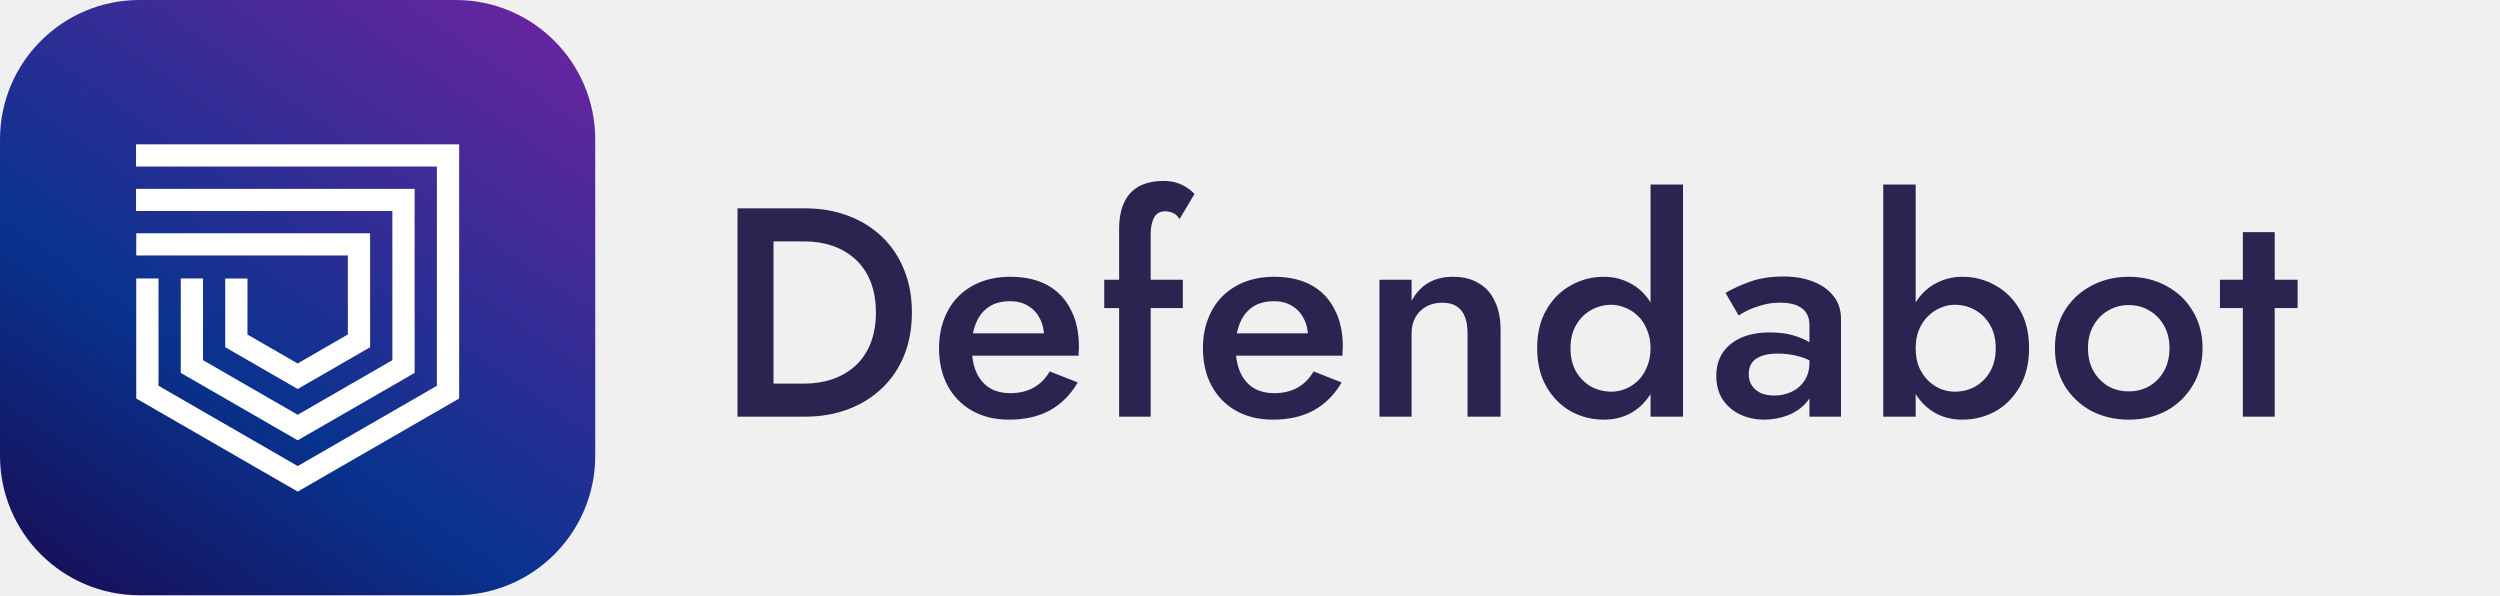
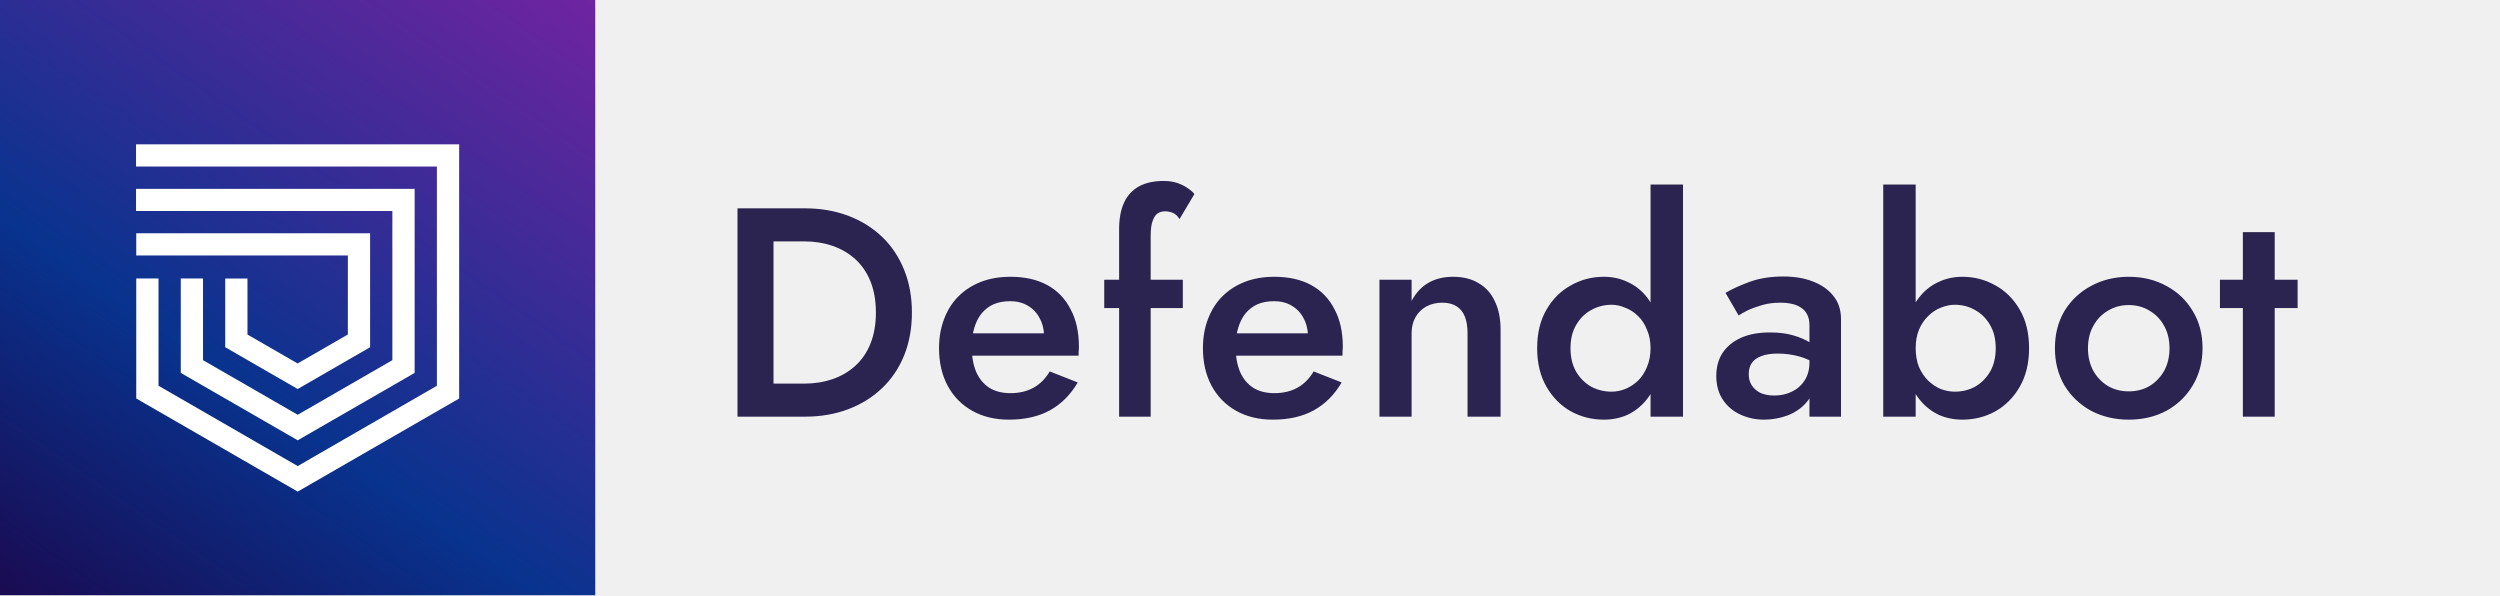
<svg xmlns="http://www.w3.org/2000/svg" width="168" height="40" viewBox="0 0 168 40" fill="none">
+   <rect width="40" height="40" fill="url(#paint0_linear)" />
+   <g clip-path="url(#clip0)">
+     <path fill-rule="evenodd" clip-rule="evenodd" d="M9.141 11.191H29.359V25.924L20.006 31.319L10.652 25.923V18.714H9.156V26.779L20.006 33.035L30.855 26.779V9.698H9.141V11.191ZM9.141 14.18H26.367V24.203L20.006 27.872L13.643 24.203V18.714H12.148V25.059L20.006 29.588L27.863 25.059V12.69H9.141V14.18ZM9.156 17.168H23.376V22.477L20.001 24.425L16.63 22.482V18.718H15.135V23.333L20.006 26.141L24.871 23.333V15.674H9.156V17.168Z" fill="white" />
+   </g>
  <path d="M49.56 14V28H51.98V14H49.56ZM54.08 28C55.147 28 56.12 27.833 57 27.5C57.88 27.167 58.64 26.693 59.28 26.08C59.92 25.467 60.413 24.733 60.76 23.88C61.107 23.013 61.28 22.053 61.28 21C61.28 19.947 61.107 18.993 60.76 18.14C60.413 17.273 59.92 16.533 59.28 15.92C58.64 15.307 57.88 14.833 57 14.5C56.12 14.167 55.147 14 54.08 14H51.02V16.22H54.02C54.713 16.22 55.353 16.32 55.94 16.52C56.527 16.72 57.04 17.02 57.48 17.42C57.92 17.82 58.26 18.32 58.5 18.92C58.74 19.52 58.86 20.213 58.86 21C58.86 21.787 58.74 22.48 58.5 23.08C58.26 23.68 57.92 24.18 57.48 24.58C57.04 24.98 56.527 25.28 55.94 25.48C55.353 25.68 54.713 25.78 54.02 25.78H51.02V28H54.08ZM67.803 28.2C68.87 28.2 69.783 27.993 70.543 27.58C71.317 27.153 71.943 26.527 72.423 25.7L70.543 24.96C70.25 25.453 69.883 25.82 69.443 26.06C69.003 26.3 68.49 26.42 67.903 26.42C67.343 26.42 66.87 26.3 66.483 26.06C66.097 25.807 65.803 25.453 65.603 25C65.403 24.533 65.303 23.973 65.303 23.32C65.303 22.813 65.363 22.373 65.483 22C65.603 21.613 65.77 21.293 65.983 21.04C66.21 20.773 66.477 20.573 66.783 20.44C67.103 20.307 67.47 20.24 67.883 20.24C68.337 20.24 68.73 20.34 69.063 20.54C69.41 20.74 69.677 21.02 69.863 21.38C70.063 21.74 70.163 22.167 70.163 22.66C70.163 22.753 70.137 22.867 70.083 23C70.043 23.133 69.997 23.24 69.943 23.32L70.623 22.4H64.383V23.9H72.483C72.483 23.847 72.483 23.767 72.483 23.66C72.497 23.54 72.503 23.42 72.503 23.3C72.503 22.313 72.317 21.473 71.943 20.78C71.583 20.073 71.063 19.533 70.383 19.16C69.703 18.787 68.877 18.6 67.903 18.6C67.17 18.6 66.51 18.713 65.923 18.94C65.337 19.167 64.83 19.493 64.403 19.92C63.99 20.333 63.67 20.84 63.443 21.44C63.217 22.027 63.103 22.68 63.103 23.4C63.103 24.36 63.297 25.2 63.683 25.92C64.07 26.64 64.617 27.2 65.323 27.6C66.03 28 66.857 28.2 67.803 28.2ZM74.205 18.8V20.7H79.485V18.8H74.205ZM79.265 14.72L80.265 13.04C80.159 12.907 80.005 12.773 79.805 12.64C79.618 12.507 79.392 12.393 79.125 12.3C78.859 12.207 78.545 12.16 78.185 12.16C77.545 12.16 76.999 12.28 76.545 12.52C76.105 12.76 75.772 13.12 75.545 13.6C75.319 14.08 75.205 14.68 75.205 15.4V28H77.325V15.82C77.325 15.433 77.365 15.12 77.445 14.88C77.525 14.64 77.632 14.467 77.765 14.36C77.912 14.253 78.085 14.2 78.285 14.2C78.459 14.2 78.632 14.233 78.805 14.3C78.978 14.367 79.132 14.507 79.265 14.72ZM85.537 28.2C86.604 28.2 87.517 27.993 88.277 27.58C89.05 27.153 89.677 26.527 90.157 25.7L88.277 24.96C87.984 25.453 87.617 25.82 87.177 26.06C86.737 26.3 86.224 26.42 85.637 26.42C85.077 26.42 84.604 26.3 84.217 26.06C83.83 25.807 83.537 25.453 83.337 25C83.137 24.533 83.037 23.973 83.037 23.32C83.037 22.813 83.097 22.373 83.217 22C83.337 21.613 83.504 21.293 83.717 21.04C83.944 20.773 84.21 20.573 84.517 20.44C84.837 20.307 85.204 20.24 85.617 20.24C86.07 20.24 86.464 20.34 86.797 20.54C87.144 20.74 87.41 21.02 87.597 21.38C87.797 21.74 87.897 22.167 87.897 22.66C87.897 22.753 87.87 22.867 87.817 23C87.777 23.133 87.73 23.24 87.677 23.32L88.357 22.4H82.117V23.9H90.217C90.217 23.847 90.217 23.767 90.217 23.66C90.23 23.54 90.237 23.42 90.237 23.3C90.237 22.313 90.05 21.473 89.677 20.78C89.317 20.073 88.797 19.533 88.117 19.16C87.437 18.787 86.61 18.6 85.637 18.6C84.904 18.6 84.244 18.713 83.657 18.94C83.07 19.167 82.564 19.493 82.137 19.92C81.724 20.333 81.404 20.84 81.177 21.44C80.95 22.027 80.837 22.68 80.837 23.4C80.837 24.36 81.03 25.2 81.417 25.92C81.804 26.64 82.35 27.2 83.057 27.6C83.764 28 84.59 28.2 85.537 28.2ZM98.619 22.4V28H100.839V22.16C100.839 21.413 100.712 20.78 100.459 20.26C100.219 19.727 99.859 19.32 99.379 19.04C98.912 18.747 98.332 18.6 97.639 18.6C97.012 18.6 96.465 18.733 95.999 19C95.532 19.267 95.152 19.673 94.859 20.22V18.8H92.699V28H94.859V22.4C94.859 21.987 94.945 21.627 95.119 21.32C95.292 21.013 95.532 20.773 95.839 20.6C96.159 20.427 96.519 20.34 96.919 20.34C97.305 20.34 97.625 20.42 97.879 20.58C98.132 20.74 98.319 20.973 98.439 21.28C98.559 21.573 98.619 21.947 98.619 22.4ZM110.917 12.4V28H113.097V12.4H110.917ZM103.297 23.4C103.297 24.4 103.504 25.26 103.917 25.98C104.331 26.7 104.877 27.253 105.557 27.64C106.237 28.013 106.977 28.2 107.777 28.2C108.351 28.2 108.877 28.093 109.357 27.88C109.837 27.653 110.251 27.333 110.597 26.92C110.944 26.507 111.211 26.007 111.397 25.42C111.597 24.82 111.697 24.147 111.697 23.4C111.697 22.653 111.597 21.987 111.397 21.4C111.211 20.8 110.944 20.293 110.597 19.88C110.251 19.467 109.837 19.153 109.357 18.94C108.877 18.713 108.351 18.6 107.777 18.6C106.977 18.6 106.237 18.793 105.557 19.18C104.877 19.553 104.331 20.1 103.917 20.82C103.504 21.527 103.297 22.387 103.297 23.4ZM105.537 23.4C105.537 22.787 105.664 22.267 105.917 21.84C106.171 21.4 106.504 21.067 106.917 20.84C107.344 20.6 107.804 20.48 108.297 20.48C108.604 20.48 108.911 20.547 109.217 20.68C109.537 20.8 109.824 20.987 110.077 21.24C110.331 21.48 110.531 21.787 110.677 22.16C110.837 22.52 110.917 22.933 110.917 23.4C110.917 23.867 110.837 24.287 110.677 24.66C110.531 25.02 110.331 25.327 110.077 25.58C109.824 25.82 109.537 26.007 109.217 26.14C108.911 26.26 108.604 26.32 108.297 26.32C107.804 26.32 107.344 26.207 106.917 25.98C106.504 25.74 106.171 25.407 105.917 24.98C105.664 24.54 105.537 24.013 105.537 23.4ZM117.515 25.14C117.515 24.847 117.582 24.6 117.715 24.4C117.848 24.2 118.055 24.047 118.335 23.94C118.628 23.82 119.002 23.76 119.455 23.76C119.975 23.76 120.468 23.827 120.935 23.96C121.402 24.093 121.842 24.307 122.255 24.6V23.5C122.135 23.353 121.928 23.193 121.635 23.02C121.342 22.833 120.968 22.673 120.515 22.54C120.075 22.407 119.548 22.34 118.935 22.34C118.175 22.34 117.528 22.46 116.995 22.7C116.462 22.94 116.048 23.28 115.755 23.72C115.475 24.147 115.335 24.66 115.335 25.26C115.335 25.887 115.482 26.42 115.775 26.86C116.068 27.3 116.462 27.633 116.955 27.86C117.448 28.087 117.982 28.2 118.555 28.2C119.088 28.2 119.608 28.107 120.115 27.92C120.635 27.72 121.062 27.427 121.395 27.04C121.742 26.64 121.915 26.147 121.915 25.56L121.595 24.36C121.595 24.827 121.488 25.227 121.275 25.56C121.062 25.893 120.775 26.147 120.415 26.32C120.055 26.493 119.662 26.58 119.235 26.58C118.902 26.58 118.602 26.527 118.335 26.42C118.082 26.3 117.882 26.133 117.735 25.92C117.588 25.707 117.515 25.447 117.515 25.14ZM116.835 21.2C116.968 21.107 117.168 20.993 117.435 20.86C117.715 20.727 118.042 20.607 118.415 20.5C118.788 20.393 119.195 20.34 119.635 20.34C119.915 20.34 120.175 20.367 120.415 20.42C120.655 20.473 120.862 20.56 121.035 20.68C121.222 20.8 121.362 20.96 121.455 21.16C121.548 21.347 121.595 21.58 121.595 21.86V28H123.715V21.44C123.715 20.827 123.548 20.313 123.215 19.9C122.882 19.473 122.422 19.147 121.835 18.92C121.262 18.693 120.595 18.58 119.835 18.58C118.982 18.58 118.228 18.7 117.575 18.94C116.922 19.18 116.382 19.427 115.955 19.68L116.835 21.2ZM128.733 12.4H126.553V28H128.733V12.4ZM136.353 23.4C136.353 22.387 136.146 21.527 135.733 20.82C135.32 20.1 134.773 19.553 134.093 19.18C133.413 18.793 132.673 18.6 131.873 18.6C131.3 18.6 130.773 18.713 130.293 18.94C129.813 19.153 129.4 19.467 129.053 19.88C128.706 20.293 128.433 20.8 128.233 21.4C128.046 21.987 127.953 22.653 127.953 23.4C127.953 24.147 128.046 24.82 128.233 25.42C128.433 26.007 128.706 26.507 129.053 26.92C129.4 27.333 129.813 27.653 130.293 27.88C130.773 28.093 131.3 28.2 131.873 28.2C132.673 28.2 133.413 28.013 134.093 27.64C134.773 27.253 135.32 26.7 135.733 25.98C136.146 25.26 136.353 24.4 136.353 23.4ZM134.113 23.4C134.113 24.013 133.986 24.54 133.733 24.98C133.48 25.407 133.146 25.74 132.733 25.98C132.32 26.207 131.86 26.32 131.353 26.32C131.046 26.32 130.733 26.26 130.413 26.14C130.106 26.007 129.826 25.82 129.573 25.58C129.32 25.327 129.113 25.02 128.953 24.66C128.806 24.287 128.733 23.867 128.733 23.4C128.733 22.933 128.806 22.52 128.953 22.16C129.113 21.787 129.32 21.48 129.573 21.24C129.826 20.987 130.106 20.8 130.413 20.68C130.733 20.547 131.046 20.48 131.353 20.48C131.86 20.48 132.32 20.6 132.733 20.84C133.146 21.067 133.48 21.4 133.733 21.84C133.986 22.267 134.113 22.787 134.113 23.4ZM138.091 23.4C138.091 24.333 138.304 25.167 138.731 25.9C139.171 26.62 139.764 27.187 140.511 27.6C141.271 28 142.118 28.2 143.051 28.2C143.998 28.2 144.844 28 145.591 27.6C146.338 27.187 146.924 26.62 147.351 25.9C147.791 25.167 148.011 24.333 148.011 23.4C148.011 22.453 147.791 21.62 147.351 20.9C146.924 20.18 146.338 19.62 145.591 19.22C144.844 18.807 143.998 18.6 143.051 18.6C142.118 18.6 141.271 18.807 140.511 19.22C139.764 19.62 139.171 20.18 138.731 20.9C138.304 21.62 138.091 22.453 138.091 23.4ZM140.311 23.4C140.311 22.827 140.431 22.327 140.671 21.9C140.911 21.46 141.238 21.12 141.651 20.88C142.064 20.627 142.531 20.5 143.051 20.5C143.571 20.5 144.038 20.627 144.451 20.88C144.864 21.12 145.191 21.46 145.431 21.9C145.671 22.327 145.791 22.827 145.791 23.4C145.791 23.973 145.671 24.48 145.431 24.92C145.191 25.347 144.864 25.687 144.451 25.94C144.038 26.18 143.571 26.3 143.051 26.3C142.531 26.3 142.064 26.18 141.651 25.94C141.238 25.687 140.911 25.347 140.671 24.92C140.431 24.48 140.311 23.973 140.311 23.4ZM149.18 18.8V20.7H154.4V18.8H149.18ZM150.72 15.6V28H152.86V15.6H150.72Z" fill="#2B2350" />
-   <g clip-path="url(#clip0)">
-     <path d="M0 9.375C0 4.197 4.197 0 9.375 0H30.625C35.803 0 40 4.197 40 9.375V30.625C40 35.803 35.803 40 30.625 40H9.375C4.197 40 0 35.803 0 30.625V9.375Z" fill="url(#paint0_linear)" />
-     <g clip-path="url(#clip1)">
-       <path fill-rule="evenodd" clip-rule="evenodd" d="M9.141 11.191H29.359V25.924L20.006 31.319L10.652 25.923V18.714H9.156V26.779L20.006 33.035L30.855 26.779V9.698H9.141V11.191ZM9.141 14.18H26.367V24.203L20.006 27.872L13.643 24.203V18.714H12.148V25.059L20.006 29.588L27.863 25.059V12.69H9.141V14.18ZM9.156 17.168H23.376V22.477L20.001 24.425L16.63 22.482V18.718H15.135V23.333L20.006 26.141L24.871 23.333V15.674H9.156V17.168Z" fill="white" />
-     </g>
-   </g>
  <defs>
    <linearGradient id="paint0_linear" x1="44.296" y1="-5.681" x2="7.766" y2="46.603" gradientUnits="userSpaceOnUse">
      <stop offset="0.021" stop-color="#8121A3" />
      <stop offset="0.657" stop-color="#08338E" />
      <stop offset="1" stop-color="#1B094F" />
      <stop offset="1" stop-color="#0B1B44" />
    </linearGradient>
    <clipPath id="clip0">
-       <rect width="40" height="40" fill="white" />
-     </clipPath>
-     <clipPath id="clip1">
      <rect width="21.719" height="23.438" fill="white" transform="translate(9.14062 9.64844)" />
    </clipPath>
  </defs>
</svg>
